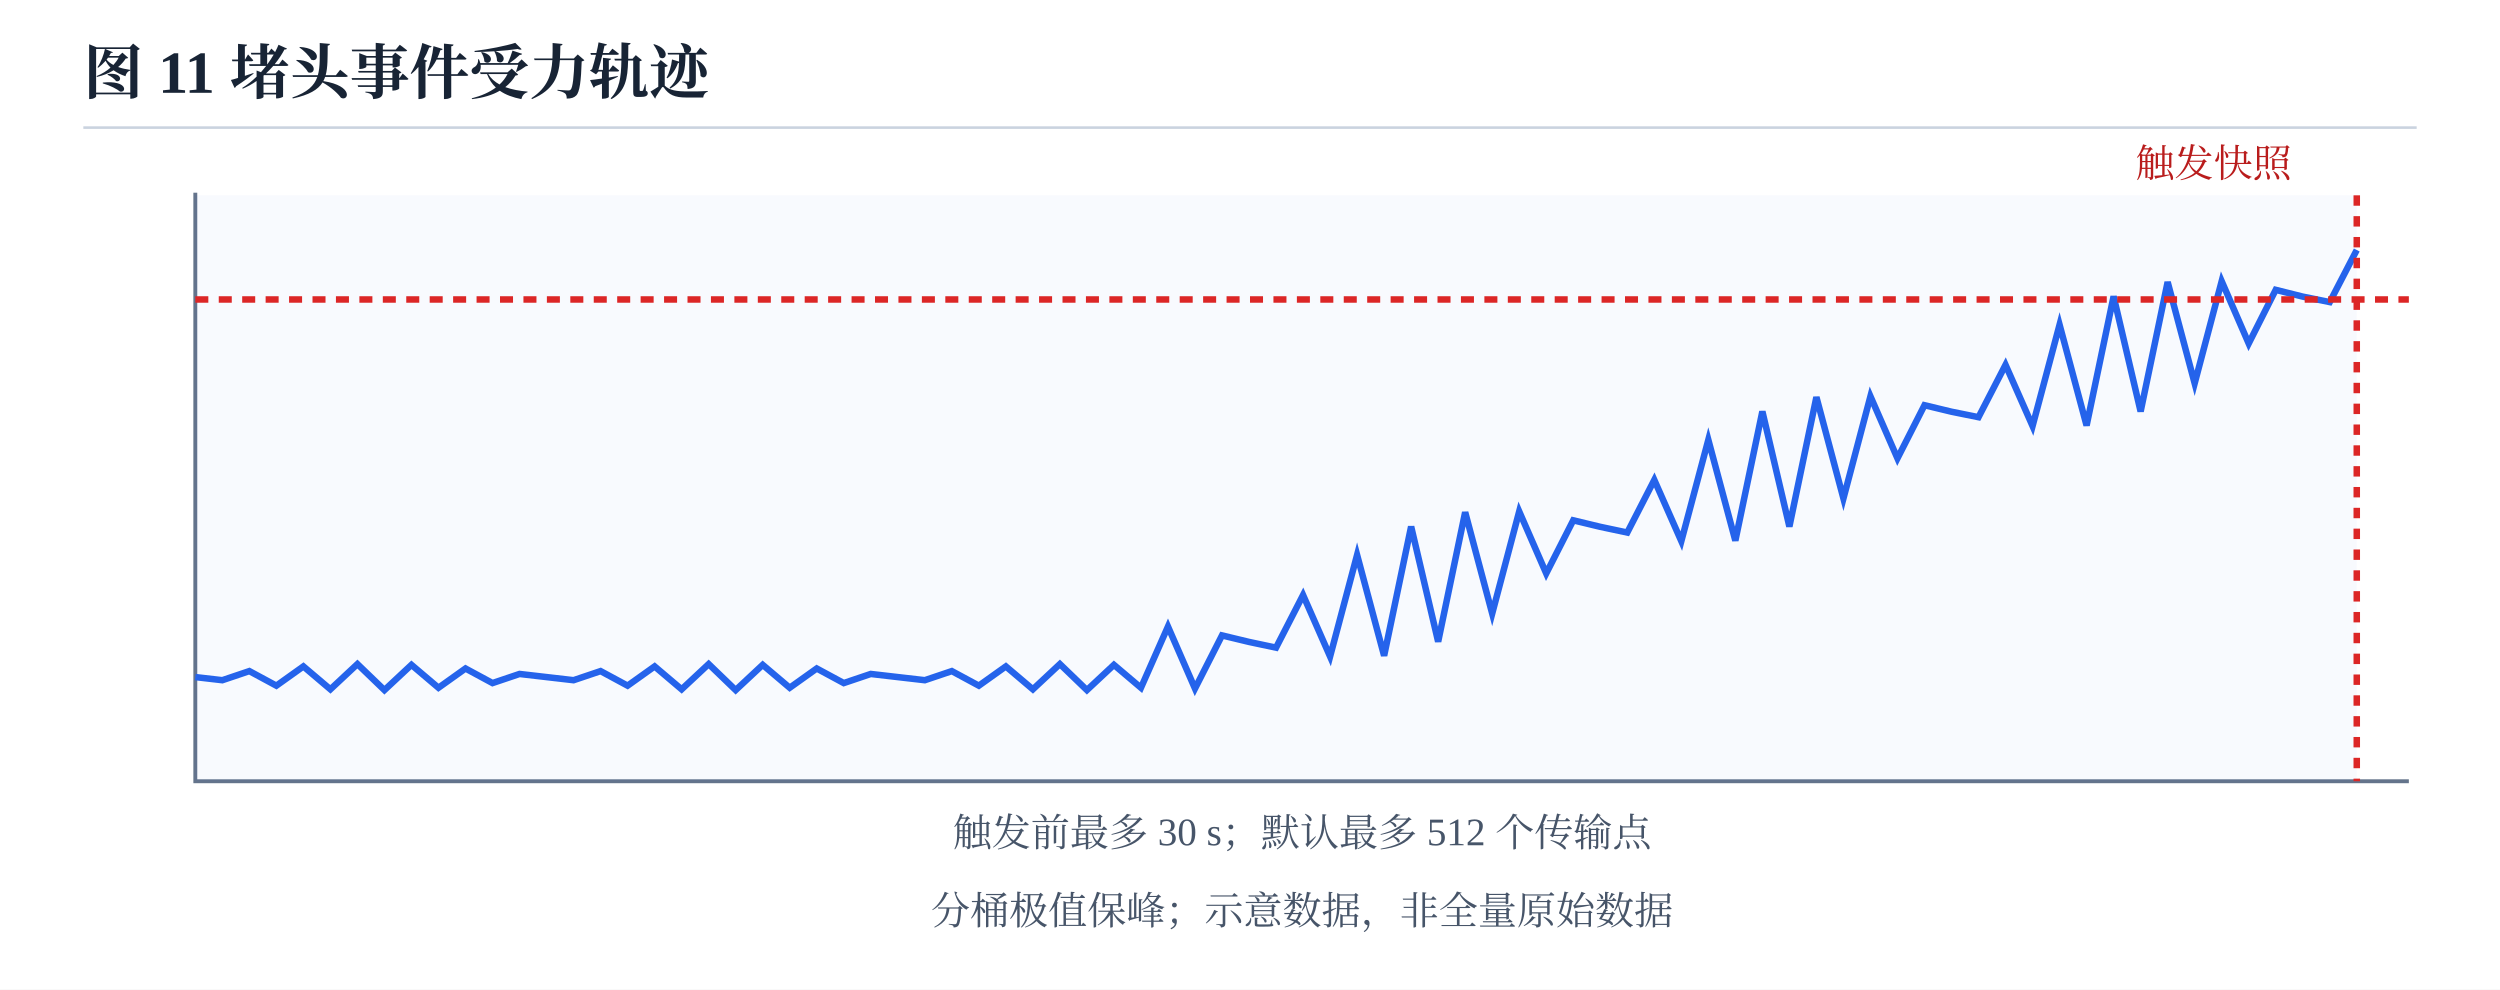
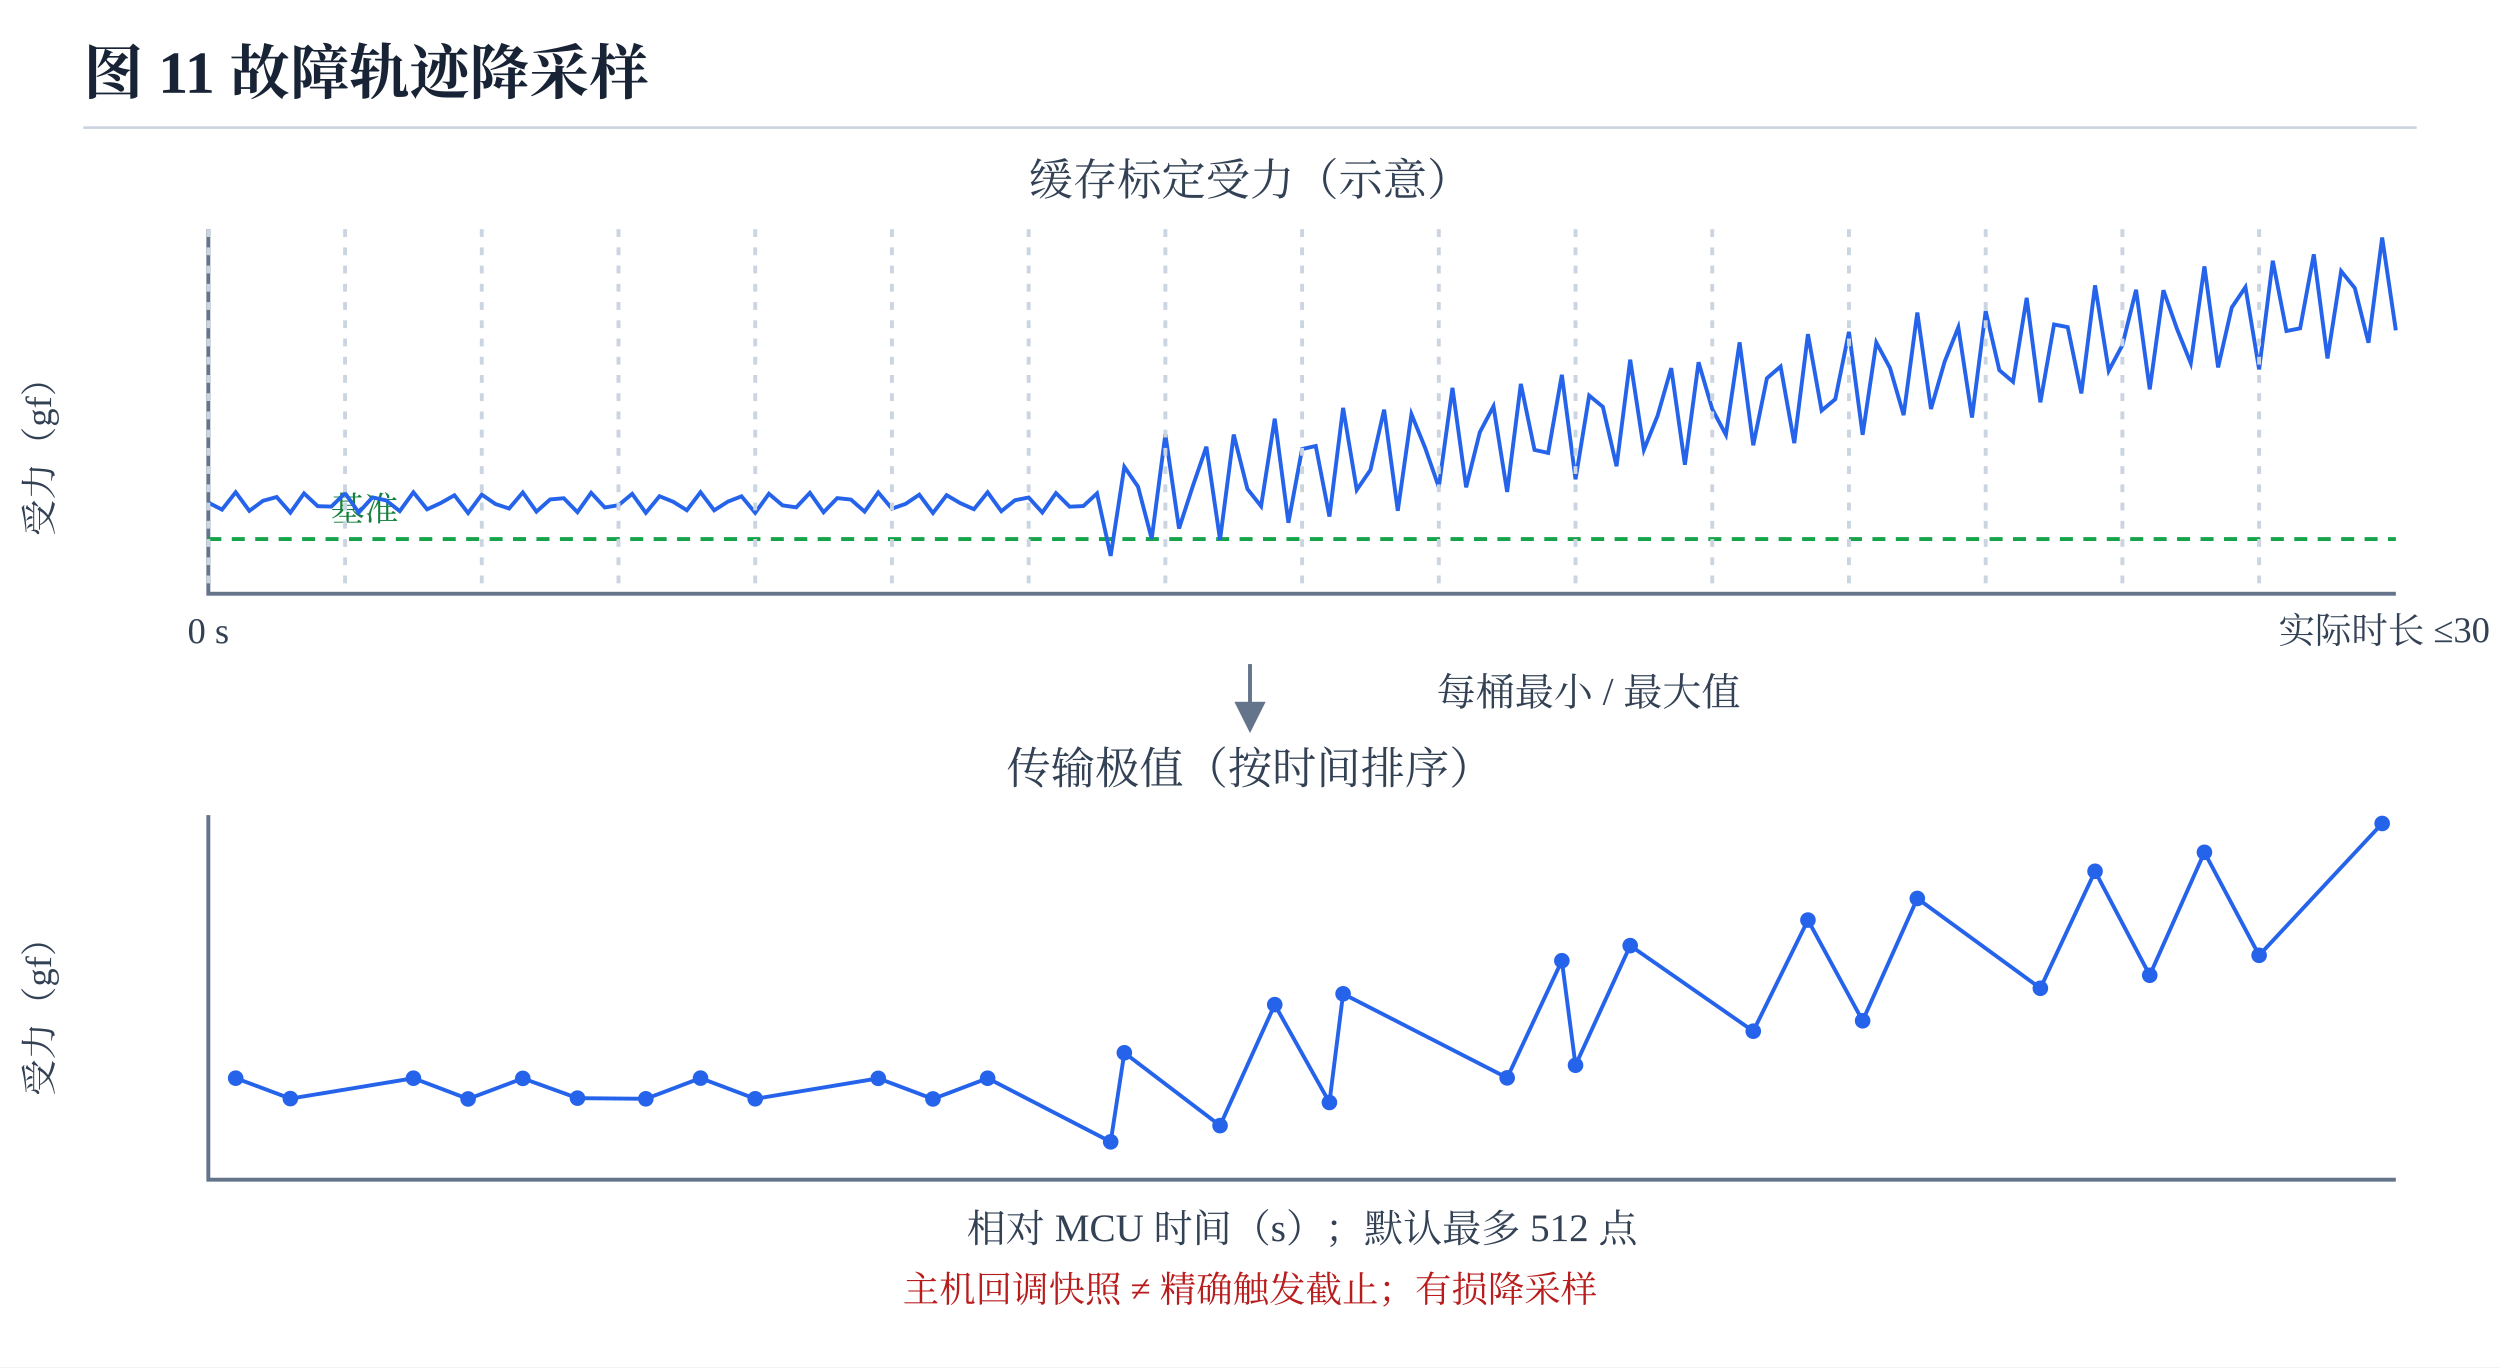
- <svg xmlns="http://www.w3.org/2000/svg" viewBox="0 0 960 380" role="img" aria-label="图 11  堵头事件受力轨迹">
+ <svg xmlns="http://www.w3.org/2000/svg" viewBox="0 0 960 525" role="img" aria-label="图 11  故障轨迹降采样">
  <defs>
    <marker id="a" markerWidth="8" markerHeight="8" refX="7" refY="4" orient="auto">
      <path d="M0 0L8 4L0 8Z" fill="#64748b" />
    </marker>
  </defs>
-   <rect width="960" height="380" fill="#fff" />
-   <g font-family="Times New Roman, SimSun, Noto Serif CJK SC, serif" fill="#182435">
-     <text x="32" y="36" font-size="23" font-weight="bold">图 11  堵头事件受力轨迹</text>
+   <rect width="960" height="525" fill="#fff" />
+   <g font-family="Times New Roman, SimSun, Noto Serif CJK SC, serif">
+     <text x="32" y="36" font-size="23" font-weight="bold" fill="#182435">图 11  故障轨迹降采样</text>
    <path d="M32 49H928" stroke="#cad3df" />
-     <path d="M75 74V300H925" fill="none" stroke="#64748b" stroke-width="1.5" />
-     <rect x="75" y="75" width="830" height="225" fill="#2563eb" opacity=".035" />
-     <path d="M75 260.0L85.375 261.2L95.75 257.7L106.125 263.3L116.5 255.9L126.875 264.7L137.25 255.0L147.625 265.0L158 255.3L168.375 264.1L178.75 256.7L189.125 262.3L199.5 258.8L209.875 260.0L220.25 261.2L230.625 257.7L241 263.3L251.375 255.9L261.75 264.7L272.125 255.0L282.5 265.0L292.875 255.3L303.25 264.1L313.625 256.7L324 262.3L334.375 258.8L344.75 260.0L355.125 261.2L365.5 257.7L375.875 263.3L386.25 255.9L396.625 264.7L407 255.0L417.375 265.0L427.75 255.3L438.125 264.1L448.5 240.6L458.875 264.4L469.25 244.0L479.625 246.5L490 248.7L500.375 228.5L510.75 252.1L521.125 213.1L531.5 251.8L541.875 202.2L552.25 246.4L562.625 196.7L573 235.6L583.375 196.4L593.75 220.2L604.125 199.8L614.5 202.3L624.875 204.5L635.25 184.3L645.625 207.8L656 168.9L666.375 207.6L676.75 158.0L687.125 202.2L697.5 152.5L707.875 191.4L718.25 152.2L728.625 176.0L739 155.6L749.375 158.1L759.75 160.2L770.125 140.1L780.5 163.6L790.875 124.7L801.25 163.4L811.625 113.8L822 158.0L832.375 108.3L842.75 147.2L853.125 108.0L863.5 131.9L873.875 111.3L884.25 113.9L894.625 116.0L905 96.0" fill="none" stroke="#2563eb" stroke-width="2.5" />
-     <path d="M75 115H925" fill="none" stroke="#dc2626" stroke-width="2.5" stroke-dasharray="5 4" />
-     <path d="M905 75V300" fill="none" stroke="#dc2626" stroke-width="2.5" stroke-dasharray="4 4" />
-     <text x="850" y="68" font-size="15" fill="#b91c1c" text-anchor="middle">触发快照</text>
-     <text x="500" y="325" font-size="15" fill="#475569" text-anchor="middle">触发前最多 30 s；默认最多 512 个传输点</text>
-     <text x="500" y="355" font-size="15" fill="#475569" text-anchor="middle">分桶极值保峰；示意数据，非全量原始数据</text>
+     <text x="480" y="75" text-anchor="middle" font-size="17" fill="#334155">缓存标定受力（示意）</text>
+     <path d="M80 88V228H920" fill="none" stroke="#64748b" stroke-width="1.5" />
+     <path d="M80 207H920" fill="none" stroke="#16a34a" stroke-width="1.5" stroke-dasharray="5 4" />
+     <text x="140" y="200" text-anchor="middle" font-size="13" fill="#15803d">基准</text>
+     <path d="M80 193L85.25 195.702L90.5 189.015L95.75 196.175L101 192.303L106.25 190.854L111.5 196.863L116.75 189.45L122 194.373L127.25 194.525L132.5 189.378L137.75 196.817L143 190.993L148.25 192.143L153.5 196.271L158.75 189.033L164 195.58L169.25 193.163L174.5 190.18L179.75 196.996L185 189.927L190.25 193.536L195.5 195.282L200.75 189.098L206 196.472L211.25 191.781L216.5 191.326L221.75 196.688L227 189.235L232.25 194.865L237.5 194.015L242.75 189.638L248 196.943L253.25 190.547L258.5 192.675L263.75 195.933L269 189L274.25 195.966L279.5 192.625L284.75 190.586L290 196.934L295.25 189.611L300.5 194.063L305.75 194.821L311 189.252L316.25 196.707L321.5 191.281L326.75 191.828L332 196.447L337.25 189.088L342.5 195.322L347.75 193.487L353 189.959L358.25 196.998L363.5 190.145L368.75 193.212L374 195.541L379.25 189.04L384.5 196.299L389.75 192.095L395 191.036L400.25 196.802L405.5 189.357L410.75 194.571L416 194.327L421.25 189.473L426.5 213.464L431.75 179.266L437 186.884L442.25 206.893L447.5 166.812L452.75 202.96L458 186.777L463.25 171.542L468.5 207.24L473.75 166.875L479 187.754L484.25 194.373L489.5 160.778L494.75 200.751L500 172.441L505.25 171.265L510.5 198.355L515.75 156.626L521 188.125L526.25 180.447L531.5 157.318L536.75 196.152L542 159.055L547.25 171.977L552.5 187.063L557.75 148.939L563 187.125L568.25 165.979L573.5 156.025L578.75 188.898L584 147.418L589.25 172.765L594.5 173.91L599.75 143.921L605 184.05L610.25 151.904L615.5 156.23L620.75 179.042L626 138.119L631.25 172.706L636.5 159.667L641.75 141.357L647 178.446L652.25 139.104L657.5 157.082L662.75 166.957L668 131.462L673.25 170.981L678.5 145.24L683.75 140.73L689 170.169L694.25 128.309L699.5 157.651L704.75 153.284L710 127.429L715.25 166.973L720.5 131.555L725.75 141.291L731 159.397L736.25 120.005L741.5 157.04L746.75 138.86L752 125.684L757.25 160.343L762.5 119.451L767.75 142.145L773 146.614L778.25 114.375L783.5 154.498L788.75 124.611L794 125.612L799.25 151.069L804.5 109.57L809.75 142.361L815 132.547L820.25 111.277L825.5 149.507L830.75 111.442L836 126.396L841.25 139.453L846.5 102.289L851.75 141.087L857 118.079L862.25 110.26L867.5 141.846L872.75 100.128L878 127.113L883.25 126.08L888.5 97.665L893.75 137.651L899 104.142L904.25 110.621L909.5 131.621L914.75 91.218L920 126.85" fill="none" stroke="#2563eb" stroke-width="1.5" />
+     <path d="M80 88V228" fill="none" stroke="#cbd5e1" stroke-width="1.5" stroke-dasharray="3 4" />
+     <path d="M132.5 88V228" fill="none" stroke="#cbd5e1" stroke-width="1.5" stroke-dasharray="3 4" />
+     <path d="M185 88V228" fill="none" stroke="#cbd5e1" stroke-width="1.5" stroke-dasharray="3 4" />
+     <path d="M237.5 88V228" fill="none" stroke="#cbd5e1" stroke-width="1.5" stroke-dasharray="3 4" />
+     <path d="M290 88V228" fill="none" stroke="#cbd5e1" stroke-width="1.5" stroke-dasharray="3 4" />
+     <path d="M342.5 88V228" fill="none" stroke="#cbd5e1" stroke-width="1.5" stroke-dasharray="3 4" />
+     <path d="M395 88V228" fill="none" stroke="#cbd5e1" stroke-width="1.5" stroke-dasharray="3 4" />
+     <path d="M447.5 88V228" fill="none" stroke="#cbd5e1" stroke-width="1.5" stroke-dasharray="3 4" />
+     <path d="M500 88V228" fill="none" stroke="#cbd5e1" stroke-width="1.5" stroke-dasharray="3 4" />
+     <path d="M552.5 88V228" fill="none" stroke="#cbd5e1" stroke-width="1.5" stroke-dasharray="3 4" />
+     <path d="M605 88V228" fill="none" stroke="#cbd5e1" stroke-width="1.5" stroke-dasharray="3 4" />
+     <path d="M657.5 88V228" fill="none" stroke="#cbd5e1" stroke-width="1.5" stroke-dasharray="3 4" />
+     <path d="M710 88V228" fill="none" stroke="#cbd5e1" stroke-width="1.5" stroke-dasharray="3 4" />
+     <path d="M762.5 88V228" fill="none" stroke="#cbd5e1" stroke-width="1.5" stroke-dasharray="3 4" />
+     <path d="M815 88V228" fill="none" stroke="#cbd5e1" stroke-width="1.5" stroke-dasharray="3 4" />
+     <path d="M867.5 88V228" fill="none" stroke="#cbd5e1" stroke-width="1.5" stroke-dasharray="3 4" />
+     <text x="80" y="247" text-anchor="middle" font-size="14" fill="#334155">0 s</text>
+     <text x="920" y="247" text-anchor="middle" font-size="14" fill="#334155">实际时长 ≤30 s</text>
+     <path d="M480 255V280" fill="none" stroke="#64748b" stroke-width="1.5" marker-end="url(#a)" />
+     <text x="610" y="271" text-anchor="middle" font-size="15" fill="#334155">每桶最小 / 最大值</text>
+     <text x="480" y="301" text-anchor="middle" font-size="17" fill="#334155">传输极值（按时间排序）</text>
+     <path d="M80 313V453H920" fill="none" stroke="#64748b" stroke-width="1.5" />
+     <circle cx="90.5" cy="414.015" r="3" fill="#2563eb" />
+     <circle cx="111.5" cy="421.863" r="3" fill="#2563eb" />
+     <circle cx="158.75" cy="414.033" r="3" fill="#2563eb" />
+     <circle cx="179.75" cy="421.996" r="3" fill="#2563eb" />
+     <circle cx="200.75" cy="414.098" r="3" fill="#2563eb" />
+     <circle cx="221.75" cy="421.688" r="3" fill="#2563eb" />
+     <circle cx="248" cy="421.943" r="3" fill="#2563eb" />
+     <circle cx="269" cy="414" r="3" fill="#2563eb" />
+     <circle cx="290" cy="421.934" r="3" fill="#2563eb" />
+     <circle cx="337.25" cy="414.088" r="3" fill="#2563eb" />
+     <circle cx="358.25" cy="421.998" r="3" fill="#2563eb" />
+     <circle cx="379.25" cy="414.04" r="3" fill="#2563eb" />
+     <circle cx="426.5" cy="438.464" r="3" fill="#2563eb" />
+     <circle cx="431.75" cy="404.266" r="3" fill="#2563eb" />
+     <circle cx="468.5" cy="432.24" r="3" fill="#2563eb" />
+     <circle cx="489.5" cy="385.778" r="3" fill="#2563eb" />
+     <circle cx="510.5" cy="423.355" r="3" fill="#2563eb" />
+     <circle cx="515.75" cy="381.626" r="3" fill="#2563eb" />
+     <circle cx="578.75" cy="413.898" r="3" fill="#2563eb" />
+     <circle cx="599.75" cy="368.921" r="3" fill="#2563eb" />
+     <circle cx="605" cy="409.05" r="3" fill="#2563eb" />
+     <circle cx="626" cy="363.119" r="3" fill="#2563eb" />
+     <circle cx="673.25" cy="395.981" r="3" fill="#2563eb" />
+     <circle cx="694.25" cy="353.309" r="3" fill="#2563eb" />
+     <circle cx="715.25" cy="391.973" r="3" fill="#2563eb" />
+     <circle cx="736.25" cy="345.005" r="3" fill="#2563eb" />
+     <circle cx="783.5" cy="379.498" r="3" fill="#2563eb" />
+     <circle cx="804.5" cy="334.57" r="3" fill="#2563eb" />
+     <circle cx="825.5" cy="374.507" r="3" fill="#2563eb" />
+     <circle cx="846.5" cy="327.289" r="3" fill="#2563eb" />
+     <circle cx="867.5" cy="366.846" r="3" fill="#2563eb" />
+     <circle cx="914.75" cy="316.218" r="3" fill="#2563eb" />
+     <path d="M90.5 414.015L111.5 421.863L158.75 414.033L179.75 421.996L200.75 414.098L221.75 421.688L248 421.943L269 414L290 421.934L337.25 414.088L358.25 421.998L379.25 414.04L426.5 438.464L431.75 404.266L468.5 432.24L489.5 385.778L510.5 423.355L515.75 381.626L578.75 413.898L599.75 368.921L605 409.05L626 363.119L673.25 395.981L694.25 353.309L715.25 391.973L736.25 345.005L783.5 379.498L804.5 334.57L825.5 374.507L846.5 327.289L867.5 366.846L914.75 316.218" fill="none" stroke="#2563eb" stroke-width="1.5" />
+     <text x="500" y="477" text-anchor="middle" font-size="15" fill="#334155">相对 MCU 时间（s）；默认最多 512 点</text>
+     <text x="480" y="500" text-anchor="middle" font-size="14" fill="#b91c1c">主机回调快照 ≠ 精确触发截止；有损降采样</text>
+     <text x="20" y="172" transform="rotate(-90 20 172)" text-anchor="middle" font-size="14" fill="#334155">受力（gf）</text>
+     <text x="20" y="387" transform="rotate(-90 20 387)" text-anchor="middle" font-size="14" fill="#334155">受力（gf）</text>
  </g>
</svg>
